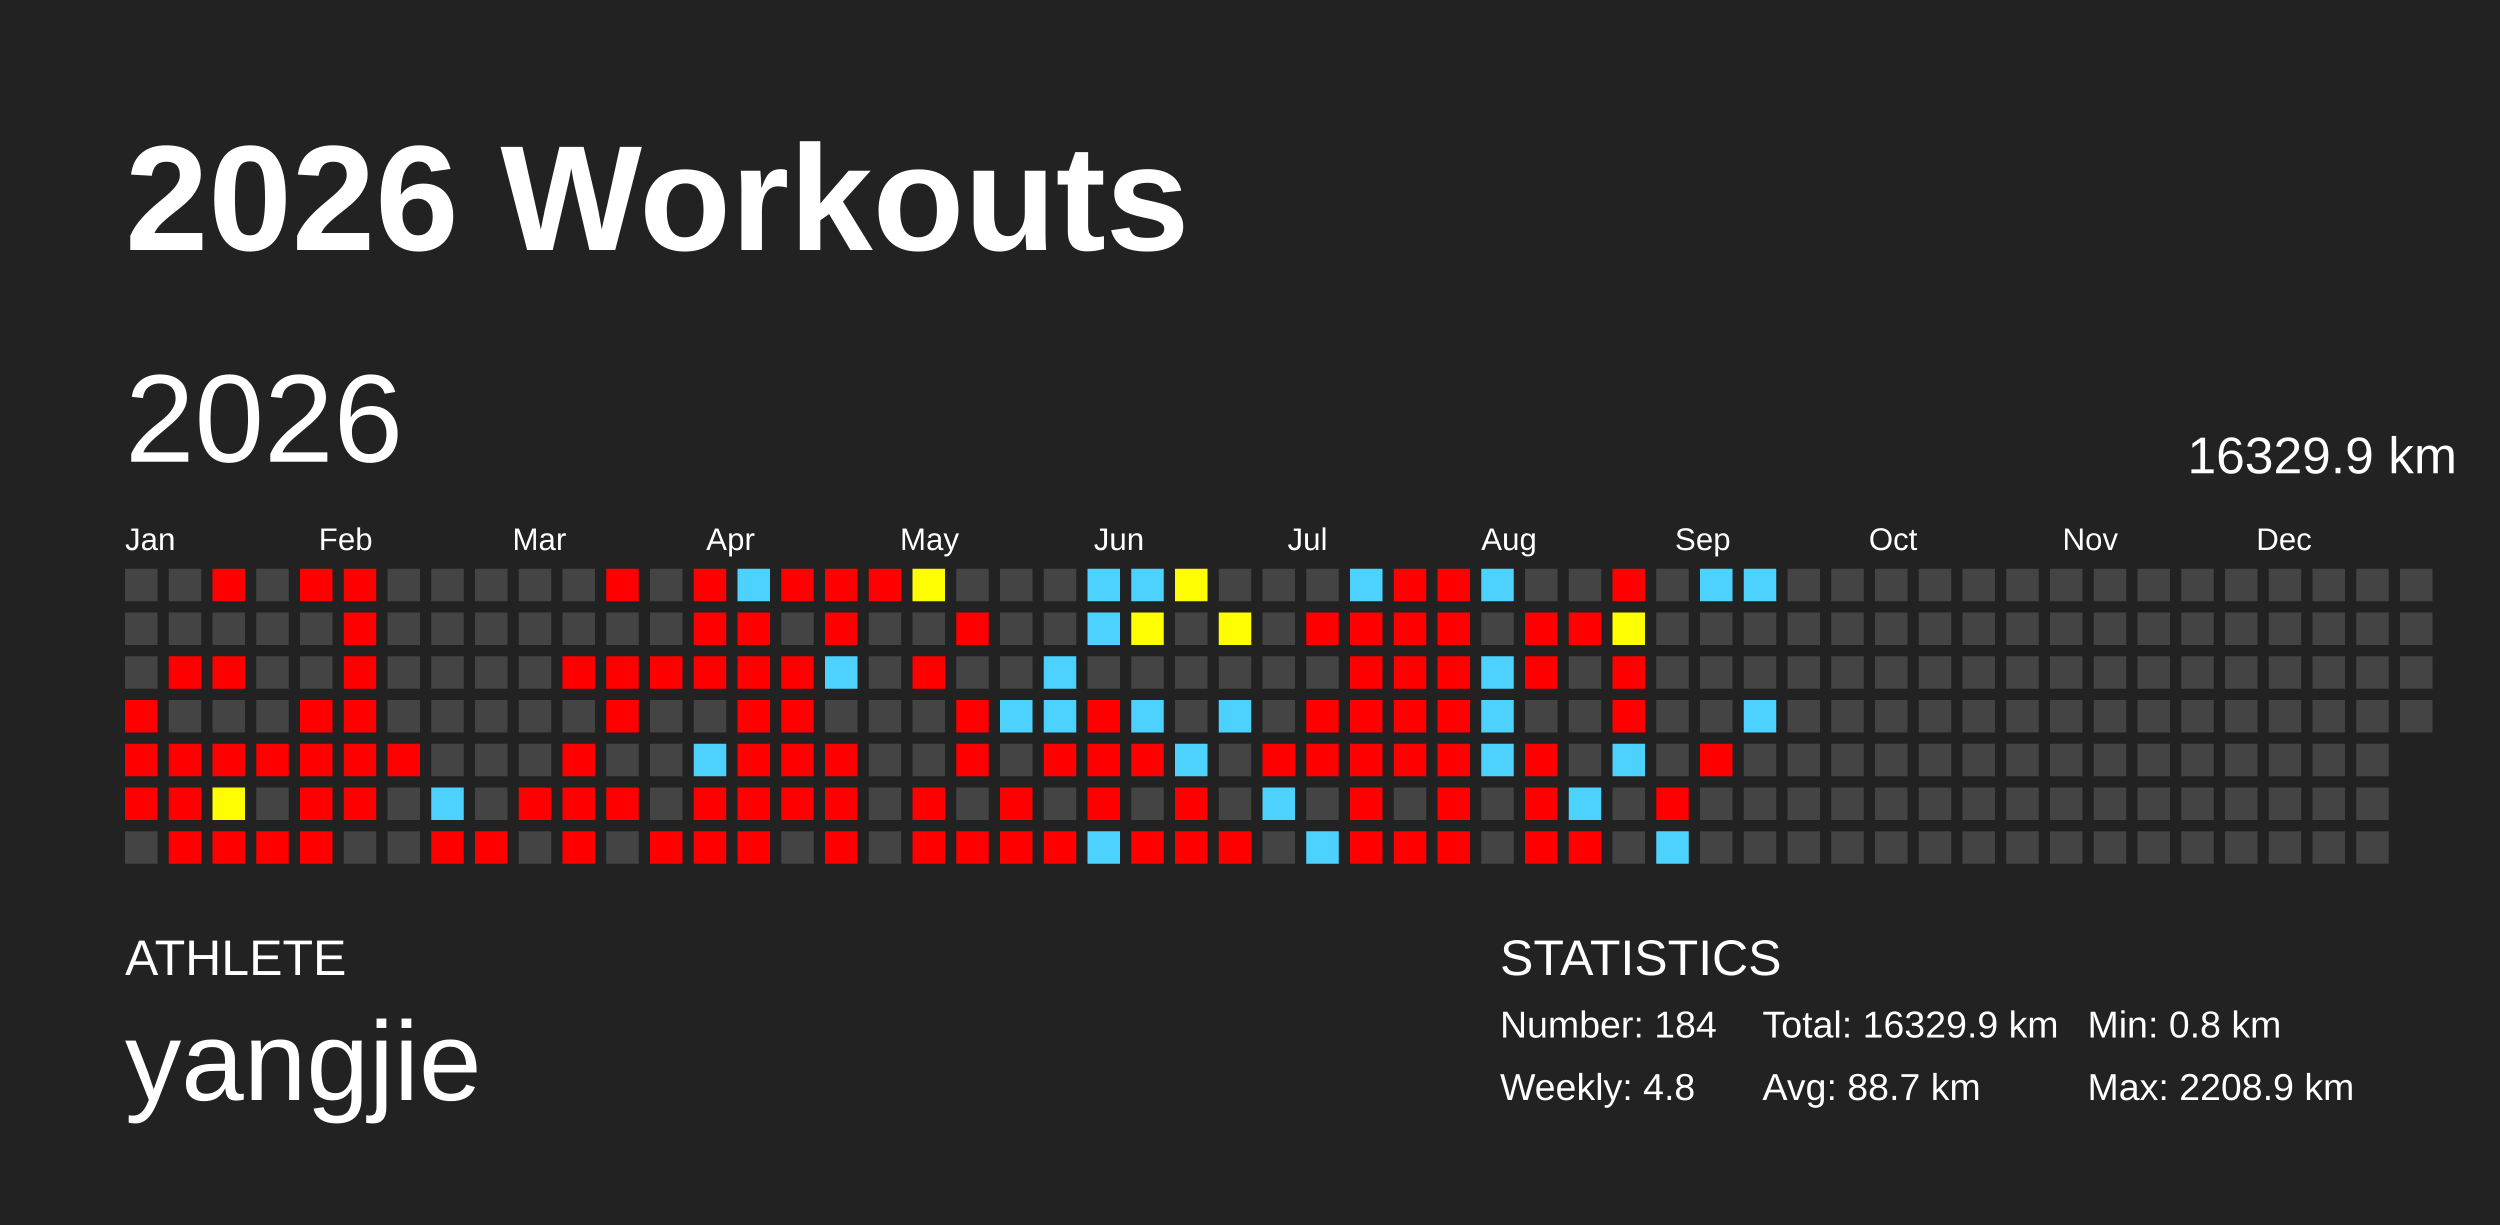
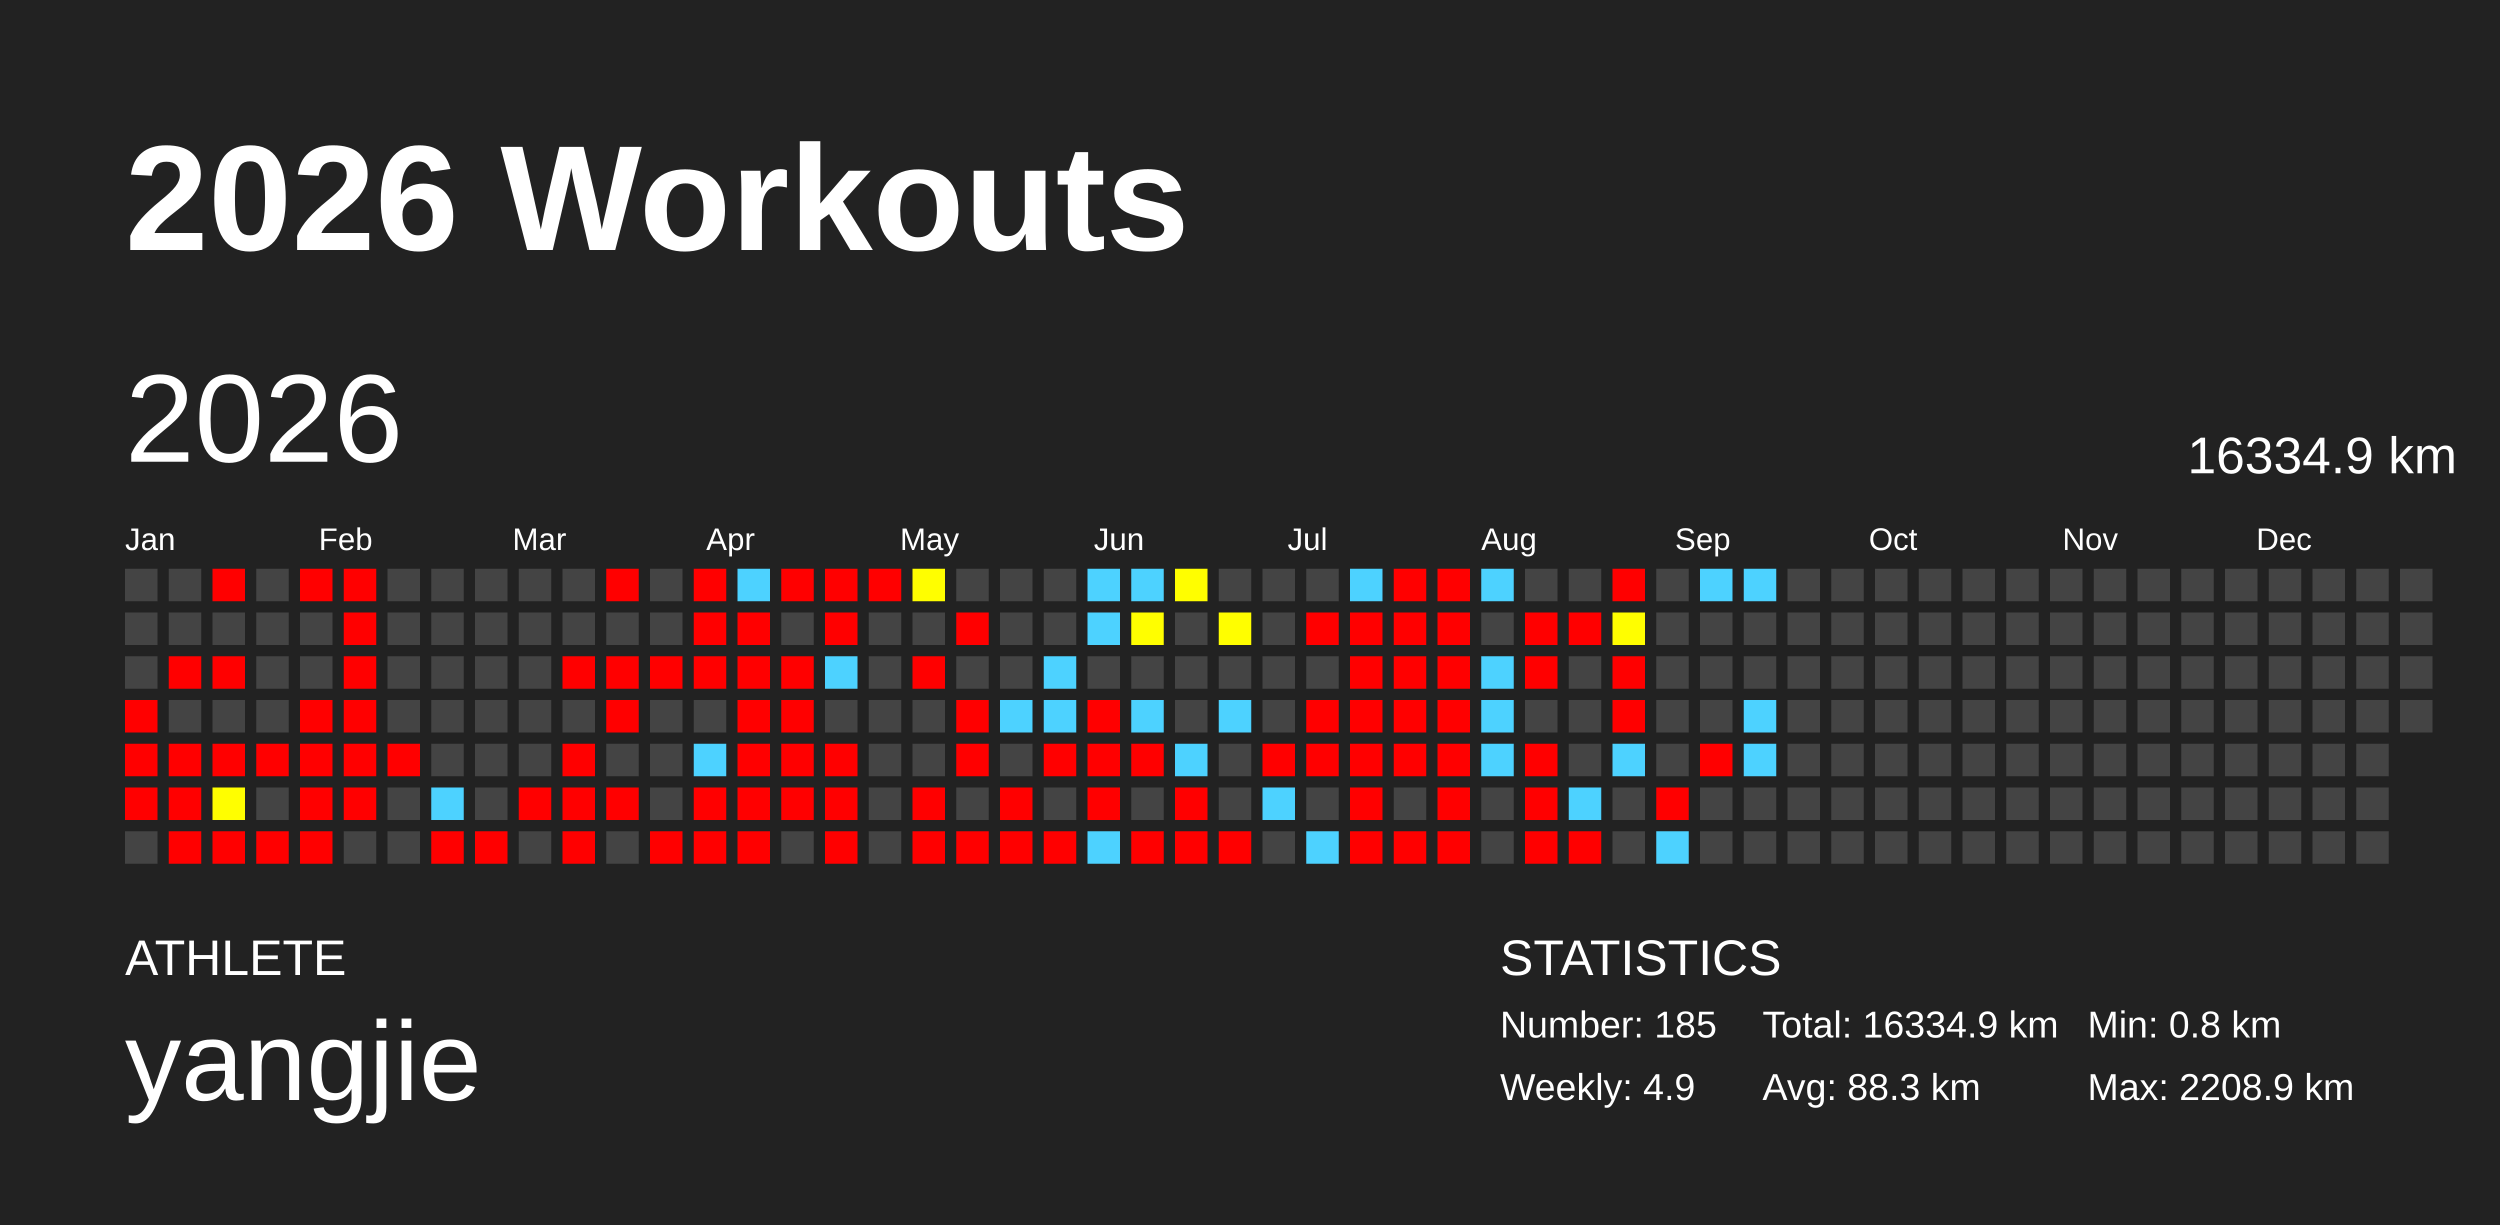
<svg xmlns="http://www.w3.org/2000/svg" baseProfile="full" height="98mm" version="1.1" viewBox="0,0,200,98" width="200mm">
  <defs />
  <rect fill="#222222" height="98" width="200" x="0" y="0" />
  <text fill="#FFFFFF" style="font-size:12px; font-family:Arial; font-weight:bold;" x="10" y="20">2026 Workouts</text>
  <text fill="#FFFFFF" style="font-size:4px; font-family:Arial" x="10" y="78">ATHLETE</text>
  <text fill="#FFFFFF" style="font-size:9px; font-family:Arial" x="10" y="88">yangjie</text>
  <text fill="#FFFFFF" style="font-size:4px; font-family:Arial" x="120" y="78">STATISTICS</text>
-   <text fill="#FFFFFF" style="font-size:3px; font-family:Arial" x="120" y="83">Number: 184</text>
-   <text fill="#FFFFFF" style="font-size:3px; font-family:Arial" x="120" y="88">Weekly: 4.8</text>
-   <text fill="#FFFFFF" style="font-size:3px; font-family:Arial" x="141" y="83">Total: 16329.9 km</text>
-   <text fill="#FFFFFF" style="font-size:3px; font-family:Arial" x="141" y="88">Avg: 88.7 km</text>
+   <text fill="#FFFFFF" style="font-size:3px; font-family:Arial" x="120" y="83">Number: 185</text>
+   <text fill="#FFFFFF" style="font-size:3px; font-family:Arial" x="120" y="88">Weekly: 4.9</text>
+   <text fill="#FFFFFF" style="font-size:3px; font-family:Arial" x="141" y="83">Total: 16334.9 km</text>
+   <text fill="#FFFFFF" style="font-size:3px; font-family:Arial" x="141" y="88">Avg: 88.3 km</text>
  <text fill="#FFFFFF" style="font-size:3px; font-family:Arial" x="167" y="83">Min: 0.8 km</text>
  <text fill="#FFFFFF" style="font-size:3px; font-family:Arial" x="167" y="88">Max: 2208.9 km</text>
  <text dominant-baseline="hanging" fill="#FFFFFF" style="font-size:10.0px; font-family:Arial;" x="10" y="30">2026</text>
-   <text dominant-baseline="hanging" fill="#FFFFFF" style="font-size:4.125px; font-family:Arial;" x="175" y="35">16329.9 km</text>
+   <text dominant-baseline="hanging" fill="#FFFFFF" style="font-size:4.125px; font-family:Arial;" x="175" y="35">16334.9 km</text>
  <text fill="#FFFFFF" style="font-size:2.5px; font-family:Arial" x="10.0" y="44">Jan</text>
  <text fill="#FFFFFF" style="font-size:2.5px; font-family:Arial" x="25.5" y="44">Feb</text>
  <text fill="#FFFFFF" style="font-size:2.5px; font-family:Arial" x="41.0" y="44">Mar</text>
  <text fill="#FFFFFF" style="font-size:2.5px; font-family:Arial" x="56.5" y="44">Apr</text>
  <text fill="#FFFFFF" style="font-size:2.5px; font-family:Arial" x="72.0" y="44">May</text>
  <text fill="#FFFFFF" style="font-size:2.5px; font-family:Arial" x="87.5" y="44">Jun</text>
  <text fill="#FFFFFF" style="font-size:2.5px; font-family:Arial" x="103.0" y="44">Jul</text>
  <text fill="#FFFFFF" style="font-size:2.5px; font-family:Arial" x="118.5" y="44">Aug</text>
  <text fill="#FFFFFF" style="font-size:2.5px; font-family:Arial" x="134.0" y="44">Sep</text>
  <text fill="#FFFFFF" style="font-size:2.5px; font-family:Arial" x="149.5" y="44">Oct</text>
  <text fill="#FFFFFF" style="font-size:2.5px; font-family:Arial" x="165.0" y="44">Nov</text>
  <text fill="#FFFFFF" style="font-size:2.5px; font-family:Arial" x="180.5" y="44">Dec</text>
  <rect fill="#444444" height="2.6" width="2.6" x="10.0" y="45.5" />
  <rect fill="#444444" height="2.6" width="2.6" x="10.0" y="49.0" />
  <rect fill="#444444" height="2.6" width="2.6" x="10.0" y="52.5" />
  <rect fill="red" height="2.6" width="2.6" x="10.0" y="56.0" />
  <rect fill="red" height="2.6" width="2.6" x="10.0" y="59.5" />
  <rect fill="red" height="2.6" width="2.6" x="10.0" y="63.0" />
  <rect fill="#444444" height="2.6" width="2.6" x="10.0" y="66.5" />
  <rect fill="#444444" height="2.6" width="2.6" x="13.5" y="45.5" />
  <rect fill="#444444" height="2.6" width="2.6" x="13.5" y="49.0" />
  <rect fill="red" height="2.6" width="2.6" x="13.5" y="52.5" />
  <rect fill="#444444" height="2.6" width="2.6" x="13.5" y="56.0" />
  <rect fill="red" height="2.6" width="2.6" x="13.5" y="59.5" />
  <rect fill="red" height="2.6" width="2.6" x="13.5" y="63.0" />
  <rect fill="red" height="2.6" width="2.6" x="13.5" y="66.5" />
  <rect fill="red" height="2.6" width="2.6" x="17.0" y="45.5" />
  <rect fill="#444444" height="2.6" width="2.6" x="17.0" y="49.0" />
  <rect fill="red" height="2.6" width="2.6" x="17.0" y="52.5" />
  <rect fill="#444444" height="2.6" width="2.6" x="17.0" y="56.0" />
  <rect fill="red" height="2.6" width="2.6" x="17.0" y="59.5" />
  <rect fill="#fffe00" height="2.6" width="2.6" x="17.0" y="63.0" />
  <rect fill="red" height="2.6" width="2.6" x="17.0" y="66.5" />
  <rect fill="#444444" height="2.6" width="2.6" x="20.5" y="45.5" />
  <rect fill="#444444" height="2.6" width="2.6" x="20.5" y="49.0" />
  <rect fill="#444444" height="2.6" width="2.6" x="20.5" y="52.5" />
  <rect fill="#444444" height="2.6" width="2.6" x="20.5" y="56.0" />
  <rect fill="red" height="2.6" width="2.6" x="20.5" y="59.5" />
  <rect fill="#444444" height="2.6" width="2.6" x="20.5" y="63.0" />
  <rect fill="red" height="2.6" width="2.6" x="20.5" y="66.5" />
  <rect fill="red" height="2.6" width="2.6" x="24.0" y="45.5" />
  <rect fill="#444444" height="2.6" width="2.6" x="24.0" y="49.0" />
  <rect fill="#444444" height="2.6" width="2.6" x="24.0" y="52.5" />
  <rect fill="red" height="2.6" width="2.6" x="24.0" y="56.0" />
  <rect fill="red" height="2.6" width="2.6" x="24.0" y="59.5" />
  <rect fill="red" height="2.6" width="2.6" x="24.0" y="63.0" />
  <rect fill="red" height="2.6" width="2.6" x="24.0" y="66.5" />
  <rect fill="red" height="2.6" width="2.6" x="27.5" y="45.5" />
  <rect fill="red" height="2.6" width="2.6" x="27.5" y="49.0" />
  <rect fill="red" height="2.6" width="2.6" x="27.5" y="52.5" />
  <rect fill="red" height="2.6" width="2.6" x="27.5" y="56.0" />
  <rect fill="red" height="2.6" width="2.6" x="27.5" y="59.5" />
  <rect fill="red" height="2.6" width="2.6" x="27.5" y="63.0" />
  <rect fill="#444444" height="2.6" width="2.6" x="27.5" y="66.5" />
  <rect fill="#444444" height="2.6" width="2.6" x="31.0" y="45.5" />
  <rect fill="#444444" height="2.6" width="2.6" x="31.0" y="49.0" />
  <rect fill="#444444" height="2.6" width="2.6" x="31.0" y="52.5" />
  <rect fill="#444444" height="2.6" width="2.6" x="31.0" y="56.0" />
  <rect fill="red" height="2.6" width="2.6" x="31.0" y="59.5" />
  <rect fill="#444444" height="2.6" width="2.6" x="31.0" y="63.0" />
  <rect fill="#444444" height="2.6" width="2.6" x="31.0" y="66.5" />
  <rect fill="#444444" height="2.6" width="2.6" x="34.5" y="45.5" />
  <rect fill="#444444" height="2.6" width="2.6" x="34.5" y="49.0" />
  <rect fill="#444444" height="2.6" width="2.6" x="34.5" y="52.5" />
  <rect fill="#444444" height="2.6" width="2.6" x="34.5" y="56.0" />
  <rect fill="#444444" height="2.6" width="2.6" x="34.5" y="59.5" />
  <rect fill="#4dd2ff" height="2.6" width="2.6" x="34.5" y="63.0" />
  <rect fill="red" height="2.6" width="2.6" x="34.5" y="66.5" />
  <rect fill="#444444" height="2.6" width="2.6" x="38.0" y="45.5" />
  <rect fill="#444444" height="2.6" width="2.6" x="38.0" y="49.0" />
  <rect fill="#444444" height="2.6" width="2.6" x="38.0" y="52.5" />
  <rect fill="#444444" height="2.6" width="2.6" x="38.0" y="56.0" />
  <rect fill="#444444" height="2.6" width="2.6" x="38.0" y="59.5" />
  <rect fill="#444444" height="2.6" width="2.6" x="38.0" y="63.0" />
  <rect fill="red" height="2.6" width="2.6" x="38.0" y="66.5" />
  <rect fill="#444444" height="2.6" width="2.6" x="41.5" y="45.5" />
  <rect fill="#444444" height="2.6" width="2.6" x="41.5" y="49.0" />
  <rect fill="#444444" height="2.6" width="2.6" x="41.5" y="52.5" />
  <rect fill="#444444" height="2.6" width="2.6" x="41.5" y="56.0" />
  <rect fill="#444444" height="2.6" width="2.6" x="41.5" y="59.5" />
  <rect fill="red" height="2.6" width="2.6" x="41.5" y="63.0" />
  <rect fill="#444444" height="2.6" width="2.6" x="41.5" y="66.5" />
  <rect fill="#444444" height="2.6" width="2.6" x="45.0" y="45.5" />
  <rect fill="#444444" height="2.6" width="2.6" x="45.0" y="49.0" />
  <rect fill="red" height="2.6" width="2.6" x="45.0" y="52.5" />
  <rect fill="#444444" height="2.6" width="2.6" x="45.0" y="56.0" />
  <rect fill="red" height="2.6" width="2.6" x="45.0" y="59.5" />
  <rect fill="red" height="2.6" width="2.6" x="45.0" y="63.0" />
  <rect fill="red" height="2.6" width="2.6" x="45.0" y="66.5" />
  <rect fill="red" height="2.6" width="2.6" x="48.5" y="45.5" />
  <rect fill="#444444" height="2.6" width="2.6" x="48.5" y="49.0" />
  <rect fill="red" height="2.6" width="2.6" x="48.5" y="52.5" />
  <rect fill="red" height="2.6" width="2.6" x="48.5" y="56.0" />
  <rect fill="#444444" height="2.6" width="2.6" x="48.5" y="59.5" />
  <rect fill="red" height="2.6" width="2.6" x="48.5" y="63.0" />
  <rect fill="#444444" height="2.6" width="2.6" x="48.5" y="66.5" />
  <rect fill="#444444" height="2.6" width="2.6" x="52.0" y="45.5" />
  <rect fill="#444444" height="2.6" width="2.6" x="52.0" y="49.0" />
  <rect fill="red" height="2.6" width="2.6" x="52.0" y="52.5" />
  <rect fill="#444444" height="2.6" width="2.6" x="52.0" y="56.0" />
  <rect fill="#444444" height="2.6" width="2.6" x="52.0" y="59.5" />
  <rect fill="#444444" height="2.6" width="2.6" x="52.0" y="63.0" />
  <rect fill="red" height="2.6" width="2.6" x="52.0" y="66.5" />
  <rect fill="red" height="2.6" width="2.6" x="55.5" y="45.5" />
  <rect fill="red" height="2.6" width="2.6" x="55.5" y="49.0" />
  <rect fill="red" height="2.6" width="2.6" x="55.5" y="52.5" />
  <rect fill="#444444" height="2.6" width="2.6" x="55.5" y="56.0" />
  <rect fill="#4dd2ff" height="2.6" width="2.6" x="55.5" y="59.5" />
  <rect fill="red" height="2.6" width="2.6" x="55.5" y="63.0" />
  <rect fill="red" height="2.6" width="2.6" x="55.5" y="66.5" />
  <rect fill="#4dd2ff" height="2.6" width="2.6" x="59.0" y="45.5" />
  <rect fill="red" height="2.6" width="2.6" x="59.0" y="49.0" />
  <rect fill="red" height="2.6" width="2.6" x="59.0" y="52.5" />
  <rect fill="red" height="2.6" width="2.6" x="59.0" y="56.0" />
  <rect fill="red" height="2.6" width="2.6" x="59.0" y="59.5" />
  <rect fill="red" height="2.6" width="2.6" x="59.0" y="63.0" />
  <rect fill="red" height="2.6" width="2.6" x="59.0" y="66.5" />
  <rect fill="red" height="2.6" width="2.6" x="62.5" y="45.5" />
  <rect fill="#444444" height="2.6" width="2.6" x="62.5" y="49.0" />
  <rect fill="red" height="2.6" width="2.6" x="62.5" y="52.5" />
  <rect fill="red" height="2.6" width="2.6" x="62.5" y="56.0" />
  <rect fill="red" height="2.6" width="2.6" x="62.5" y="59.5" />
  <rect fill="red" height="2.6" width="2.6" x="62.5" y="63.0" />
  <rect fill="#444444" height="2.6" width="2.6" x="62.5" y="66.5" />
  <rect fill="red" height="2.6" width="2.6" x="66.0" y="45.5" />
  <rect fill="red" height="2.6" width="2.6" x="66.0" y="49.0" />
  <rect fill="#4dd2ff" height="2.6" width="2.6" x="66.0" y="52.5" />
  <rect fill="#444444" height="2.6" width="2.6" x="66.0" y="56.0" />
  <rect fill="red" height="2.6" width="2.6" x="66.0" y="59.5" />
  <rect fill="red" height="2.6" width="2.6" x="66.0" y="63.0" />
  <rect fill="red" height="2.6" width="2.6" x="66.0" y="66.5" />
  <rect fill="red" height="2.6" width="2.6" x="69.5" y="45.5" />
  <rect fill="#444444" height="2.6" width="2.6" x="69.5" y="49.0" />
  <rect fill="#444444" height="2.6" width="2.6" x="69.5" y="52.5" />
  <rect fill="#444444" height="2.6" width="2.6" x="69.5" y="56.0" />
  <rect fill="#444444" height="2.6" width="2.6" x="69.5" y="59.5" />
  <rect fill="#444444" height="2.6" width="2.6" x="69.5" y="63.0" />
  <rect fill="#444444" height="2.6" width="2.6" x="69.5" y="66.5" />
  <rect fill="#fffe00" height="2.6" width="2.6" x="73.0" y="45.5" />
  <rect fill="#444444" height="2.6" width="2.6" x="73.0" y="49.0" />
  <rect fill="red" height="2.6" width="2.6" x="73.0" y="52.5" />
  <rect fill="#444444" height="2.6" width="2.6" x="73.0" y="56.0" />
  <rect fill="#444444" height="2.6" width="2.6" x="73.0" y="59.5" />
  <rect fill="red" height="2.6" width="2.6" x="73.0" y="63.0" />
  <rect fill="red" height="2.6" width="2.6" x="73.0" y="66.5" />
  <rect fill="#444444" height="2.6" width="2.6" x="76.5" y="45.5" />
  <rect fill="red" height="2.6" width="2.6" x="76.5" y="49.0" />
  <rect fill="#444444" height="2.6" width="2.6" x="76.5" y="52.5" />
  <rect fill="red" height="2.6" width="2.6" x="76.5" y="56.0" />
  <rect fill="red" height="2.6" width="2.6" x="76.5" y="59.5" />
  <rect fill="#444444" height="2.6" width="2.6" x="76.5" y="63.0" />
  <rect fill="red" height="2.6" width="2.6" x="76.5" y="66.5" />
  <rect fill="#444444" height="2.6" width="2.6" x="80.0" y="45.5" />
  <rect fill="#444444" height="2.6" width="2.6" x="80.0" y="49.0" />
  <rect fill="#444444" height="2.6" width="2.6" x="80.0" y="52.5" />
  <rect fill="#4dd2ff" height="2.6" width="2.6" x="80.0" y="56.0" />
  <rect fill="#444444" height="2.6" width="2.6" x="80.0" y="59.5" />
  <rect fill="red" height="2.6" width="2.6" x="80.0" y="63.0" />
  <rect fill="red" height="2.6" width="2.6" x="80.0" y="66.5" />
  <rect fill="#444444" height="2.6" width="2.6" x="83.5" y="45.5" />
  <rect fill="#444444" height="2.6" width="2.6" x="83.5" y="49.0" />
  <rect fill="#4dd2ff" height="2.6" width="2.6" x="83.5" y="52.5" />
  <rect fill="#4dd2ff" height="2.6" width="2.6" x="83.5" y="56.0" />
  <rect fill="red" height="2.6" width="2.6" x="83.5" y="59.5" />
  <rect fill="#444444" height="2.6" width="2.6" x="83.5" y="63.0" />
  <rect fill="red" height="2.6" width="2.6" x="83.5" y="66.5" />
  <rect fill="#4dd2ff" height="2.6" width="2.6" x="87.0" y="45.5" />
  <rect fill="#4dd2ff" height="2.6" width="2.6" x="87.0" y="49.0" />
  <rect fill="#444444" height="2.6" width="2.6" x="87.0" y="52.5" />
  <rect fill="red" height="2.6" width="2.6" x="87.0" y="56.0" />
  <rect fill="red" height="2.6" width="2.6" x="87.0" y="59.5" />
  <rect fill="red" height="2.6" width="2.6" x="87.0" y="63.0" />
  <rect fill="#4dd2ff" height="2.6" width="2.6" x="87.0" y="66.5" />
  <rect fill="#4dd2ff" height="2.6" width="2.6" x="90.5" y="45.5" />
  <rect fill="#fffe00" height="2.6" width="2.6" x="90.5" y="49.0" />
  <rect fill="#444444" height="2.6" width="2.6" x="90.5" y="52.5" />
  <rect fill="#4dd2ff" height="2.6" width="2.6" x="90.5" y="56.0" />
  <rect fill="red" height="2.6" width="2.6" x="90.5" y="59.5" />
  <rect fill="#444444" height="2.6" width="2.6" x="90.5" y="63.0" />
  <rect fill="red" height="2.6" width="2.6" x="90.5" y="66.5" />
  <rect fill="#fffe00" height="2.6" width="2.6" x="94.0" y="45.5" />
  <rect fill="#444444" height="2.6" width="2.6" x="94.0" y="49.0" />
  <rect fill="#444444" height="2.6" width="2.6" x="94.0" y="52.5" />
  <rect fill="#444444" height="2.6" width="2.6" x="94.0" y="56.0" />
  <rect fill="#4dd2ff" height="2.6" width="2.6" x="94.0" y="59.5" />
  <rect fill="red" height="2.6" width="2.6" x="94.0" y="63.0" />
  <rect fill="red" height="2.6" width="2.6" x="94.0" y="66.5" />
  <rect fill="#444444" height="2.6" width="2.6" x="97.5" y="45.5" />
  <rect fill="#fffe00" height="2.6" width="2.6" x="97.5" y="49.0" />
  <rect fill="#444444" height="2.6" width="2.6" x="97.5" y="52.5" />
  <rect fill="#4dd2ff" height="2.6" width="2.6" x="97.5" y="56.0" />
  <rect fill="#444444" height="2.6" width="2.6" x="97.5" y="59.5" />
  <rect fill="#444444" height="2.6" width="2.6" x="97.5" y="63.0" />
  <rect fill="red" height="2.6" width="2.6" x="97.5" y="66.5" />
  <rect fill="#444444" height="2.6" width="2.6" x="101.0" y="45.5" />
  <rect fill="#444444" height="2.6" width="2.6" x="101.0" y="49.0" />
  <rect fill="#444444" height="2.6" width="2.6" x="101.0" y="52.5" />
  <rect fill="#444444" height="2.6" width="2.6" x="101.0" y="56.0" />
  <rect fill="red" height="2.6" width="2.6" x="101.0" y="59.5" />
  <rect fill="#4dd2ff" height="2.6" width="2.6" x="101.0" y="63.0" />
  <rect fill="#444444" height="2.6" width="2.6" x="101.0" y="66.5" />
  <rect fill="#444444" height="2.6" width="2.6" x="104.5" y="45.5" />
  <rect fill="red" height="2.6" width="2.6" x="104.5" y="49.0" />
  <rect fill="#444444" height="2.6" width="2.6" x="104.5" y="52.5" />
  <rect fill="red" height="2.6" width="2.6" x="104.5" y="56.0" />
  <rect fill="red" height="2.6" width="2.6" x="104.5" y="59.5" />
  <rect fill="#444444" height="2.6" width="2.6" x="104.5" y="63.0" />
  <rect fill="#4dd2ff" height="2.6" width="2.6" x="104.5" y="66.5" />
  <rect fill="#4dd2ff" height="2.6" width="2.6" x="108.0" y="45.5" />
  <rect fill="red" height="2.6" width="2.6" x="108.0" y="49.0" />
  <rect fill="red" height="2.6" width="2.6" x="108.0" y="52.5" />
  <rect fill="red" height="2.6" width="2.6" x="108.0" y="56.0" />
  <rect fill="red" height="2.6" width="2.6" x="108.0" y="59.5" />
  <rect fill="red" height="2.6" width="2.6" x="108.0" y="63.0" />
  <rect fill="red" height="2.6" width="2.6" x="108.0" y="66.5" />
  <rect fill="red" height="2.6" width="2.6" x="111.5" y="45.5" />
  <rect fill="red" height="2.6" width="2.6" x="111.5" y="49.0" />
  <rect fill="red" height="2.6" width="2.6" x="111.5" y="52.5" />
  <rect fill="red" height="2.6" width="2.6" x="111.5" y="56.0" />
  <rect fill="red" height="2.6" width="2.6" x="111.5" y="59.5" />
  <rect fill="#444444" height="2.6" width="2.6" x="111.5" y="63.0" />
  <rect fill="red" height="2.6" width="2.6" x="111.5" y="66.5" />
  <rect fill="red" height="2.6" width="2.6" x="115.0" y="45.5" />
  <rect fill="red" height="2.6" width="2.6" x="115.0" y="49.0" />
  <rect fill="red" height="2.6" width="2.6" x="115.0" y="52.5" />
  <rect fill="red" height="2.6" width="2.6" x="115.0" y="56.0" />
  <rect fill="red" height="2.6" width="2.6" x="115.0" y="59.5" />
  <rect fill="red" height="2.6" width="2.6" x="115.0" y="63.0" />
  <rect fill="red" height="2.6" width="2.6" x="115.0" y="66.5" />
  <rect fill="#4dd2ff" height="2.6" width="2.6" x="118.5" y="45.5" />
  <rect fill="#444444" height="2.6" width="2.6" x="118.5" y="49.0" />
  <rect fill="#4dd2ff" height="2.6" width="2.6" x="118.5" y="52.5" />
  <rect fill="#4dd2ff" height="2.6" width="2.6" x="118.5" y="56.0" />
  <rect fill="#4dd2ff" height="2.6" width="2.6" x="118.5" y="59.5" />
  <rect fill="#444444" height="2.6" width="2.6" x="118.5" y="63.0" />
  <rect fill="#444444" height="2.6" width="2.6" x="118.5" y="66.5" />
  <rect fill="#444444" height="2.6" width="2.6" x="122.0" y="45.5" />
  <rect fill="red" height="2.6" width="2.6" x="122.0" y="49.0" />
  <rect fill="red" height="2.6" width="2.6" x="122.0" y="52.5" />
  <rect fill="#444444" height="2.6" width="2.6" x="122.0" y="56.0" />
  <rect fill="red" height="2.6" width="2.6" x="122.0" y="59.5" />
  <rect fill="red" height="2.6" width="2.6" x="122.0" y="63.0" />
  <rect fill="red" height="2.6" width="2.6" x="122.0" y="66.5" />
  <rect fill="#444444" height="2.6" width="2.6" x="125.5" y="45.5" />
  <rect fill="red" height="2.6" width="2.6" x="125.5" y="49.0" />
  <rect fill="#444444" height="2.6" width="2.6" x="125.5" y="52.5" />
  <rect fill="#444444" height="2.6" width="2.6" x="125.5" y="56.0" />
  <rect fill="#444444" height="2.6" width="2.6" x="125.5" y="59.5" />
  <rect fill="#4dd2ff" height="2.6" width="2.6" x="125.5" y="63.0" />
  <rect fill="red" height="2.6" width="2.6" x="125.5" y="66.5" />
  <rect fill="red" height="2.6" width="2.6" x="129.0" y="45.5" />
  <rect fill="#fffe00" height="2.6" width="2.6" x="129.0" y="49.0" />
  <rect fill="red" height="2.6" width="2.6" x="129.0" y="52.5" />
  <rect fill="red" height="2.6" width="2.6" x="129.0" y="56.0" />
  <rect fill="#4dd2ff" height="2.6" width="2.6" x="129.0" y="59.5" />
  <rect fill="#444444" height="2.6" width="2.6" x="129.0" y="63.0" />
  <rect fill="#444444" height="2.6" width="2.6" x="129.0" y="66.5" />
  <rect fill="#444444" height="2.6" width="2.6" x="132.5" y="45.5" />
  <rect fill="#444444" height="2.6" width="2.6" x="132.5" y="49.0" />
  <rect fill="#444444" height="2.6" width="2.6" x="132.5" y="52.5" />
  <rect fill="#444444" height="2.6" width="2.6" x="132.5" y="56.0" />
  <rect fill="#444444" height="2.6" width="2.6" x="132.5" y="59.5" />
  <rect fill="red" height="2.6" width="2.6" x="132.5" y="63.0" />
  <rect fill="#4dd2ff" height="2.6" width="2.6" x="132.5" y="66.5" />
  <rect fill="#4dd2ff" height="2.6" width="2.6" x="136.0" y="45.5" />
  <rect fill="#444444" height="2.6" width="2.6" x="136.0" y="49.0" />
  <rect fill="#444444" height="2.6" width="2.6" x="136.0" y="52.5" />
  <rect fill="#444444" height="2.6" width="2.6" x="136.0" y="56.0" />
  <rect fill="red" height="2.6" width="2.6" x="136.0" y="59.5" />
  <rect fill="#444444" height="2.6" width="2.6" x="136.0" y="63.0" />
  <rect fill="#444444" height="2.6" width="2.6" x="136.0" y="66.5" />
  <rect fill="#4dd2ff" height="2.6" width="2.6" x="139.5" y="45.5" />
  <rect fill="#444444" height="2.6" width="2.6" x="139.5" y="49.0" />
  <rect fill="#444444" height="2.6" width="2.6" x="139.5" y="52.5" />
  <rect fill="#4dd2ff" height="2.6" width="2.6" x="139.5" y="56.0" />
-   <rect fill="#444444" height="2.6" width="2.6" x="139.5" y="59.5" />
+   <rect fill="#4dd2ff" height="2.6" width="2.6" x="139.5" y="59.5" />
  <rect fill="#444444" height="2.6" width="2.6" x="139.5" y="63.0" />
  <rect fill="#444444" height="2.6" width="2.6" x="139.5" y="66.5" />
  <rect fill="#444444" height="2.6" width="2.6" x="143.0" y="45.5" />
  <rect fill="#444444" height="2.6" width="2.6" x="143.0" y="49.0" />
  <rect fill="#444444" height="2.6" width="2.6" x="143.0" y="52.5" />
  <rect fill="#444444" height="2.6" width="2.6" x="143.0" y="56.0" />
  <rect fill="#444444" height="2.6" width="2.6" x="143.0" y="59.5" />
  <rect fill="#444444" height="2.6" width="2.6" x="143.0" y="63.0" />
  <rect fill="#444444" height="2.6" width="2.6" x="143.0" y="66.5" />
  <rect fill="#444444" height="2.6" width="2.6" x="146.5" y="45.5" />
  <rect fill="#444444" height="2.6" width="2.6" x="146.5" y="49.0" />
  <rect fill="#444444" height="2.6" width="2.6" x="146.5" y="52.5" />
  <rect fill="#444444" height="2.6" width="2.6" x="146.5" y="56.0" />
  <rect fill="#444444" height="2.6" width="2.6" x="146.5" y="59.5" />
  <rect fill="#444444" height="2.6" width="2.6" x="146.5" y="63.0" />
  <rect fill="#444444" height="2.6" width="2.6" x="146.5" y="66.5" />
  <rect fill="#444444" height="2.6" width="2.6" x="150.0" y="45.5" />
  <rect fill="#444444" height="2.6" width="2.6" x="150.0" y="49.0" />
  <rect fill="#444444" height="2.6" width="2.6" x="150.0" y="52.5" />
  <rect fill="#444444" height="2.6" width="2.6" x="150.0" y="56.0" />
  <rect fill="#444444" height="2.6" width="2.6" x="150.0" y="59.5" />
  <rect fill="#444444" height="2.6" width="2.6" x="150.0" y="63.0" />
  <rect fill="#444444" height="2.6" width="2.6" x="150.0" y="66.5" />
  <rect fill="#444444" height="2.6" width="2.6" x="153.5" y="45.5" />
  <rect fill="#444444" height="2.6" width="2.6" x="153.5" y="49.0" />
  <rect fill="#444444" height="2.6" width="2.6" x="153.5" y="52.5" />
  <rect fill="#444444" height="2.6" width="2.6" x="153.5" y="56.0" />
  <rect fill="#444444" height="2.6" width="2.6" x="153.5" y="59.5" />
  <rect fill="#444444" height="2.6" width="2.6" x="153.5" y="63.0" />
  <rect fill="#444444" height="2.6" width="2.6" x="153.5" y="66.5" />
  <rect fill="#444444" height="2.6" width="2.6" x="157.0" y="45.5" />
  <rect fill="#444444" height="2.6" width="2.6" x="157.0" y="49.0" />
  <rect fill="#444444" height="2.6" width="2.6" x="157.0" y="52.5" />
  <rect fill="#444444" height="2.6" width="2.6" x="157.0" y="56.0" />
  <rect fill="#444444" height="2.6" width="2.6" x="157.0" y="59.5" />
  <rect fill="#444444" height="2.6" width="2.6" x="157.0" y="63.0" />
  <rect fill="#444444" height="2.6" width="2.6" x="157.0" y="66.5" />
  <rect fill="#444444" height="2.6" width="2.6" x="160.5" y="45.5" />
  <rect fill="#444444" height="2.6" width="2.6" x="160.5" y="49.0" />
  <rect fill="#444444" height="2.6" width="2.6" x="160.5" y="52.5" />
  <rect fill="#444444" height="2.6" width="2.6" x="160.5" y="56.0" />
  <rect fill="#444444" height="2.6" width="2.6" x="160.5" y="59.5" />
  <rect fill="#444444" height="2.6" width="2.6" x="160.5" y="63.0" />
  <rect fill="#444444" height="2.6" width="2.6" x="160.5" y="66.5" />
  <rect fill="#444444" height="2.6" width="2.6" x="164.0" y="45.5" />
  <rect fill="#444444" height="2.6" width="2.6" x="164.0" y="49.0" />
  <rect fill="#444444" height="2.6" width="2.6" x="164.0" y="52.5" />
  <rect fill="#444444" height="2.6" width="2.6" x="164.0" y="56.0" />
  <rect fill="#444444" height="2.6" width="2.6" x="164.0" y="59.5" />
  <rect fill="#444444" height="2.6" width="2.6" x="164.0" y="63.0" />
  <rect fill="#444444" height="2.6" width="2.6" x="164.0" y="66.5" />
  <rect fill="#444444" height="2.6" width="2.6" x="167.5" y="45.5" />
  <rect fill="#444444" height="2.6" width="2.6" x="167.5" y="49.0" />
  <rect fill="#444444" height="2.6" width="2.6" x="167.5" y="52.5" />
  <rect fill="#444444" height="2.6" width="2.6" x="167.5" y="56.0" />
  <rect fill="#444444" height="2.6" width="2.6" x="167.5" y="59.5" />
  <rect fill="#444444" height="2.6" width="2.6" x="167.5" y="63.0" />
  <rect fill="#444444" height="2.6" width="2.6" x="167.5" y="66.5" />
  <rect fill="#444444" height="2.6" width="2.6" x="171.0" y="45.5" />
  <rect fill="#444444" height="2.6" width="2.6" x="171.0" y="49.0" />
  <rect fill="#444444" height="2.6" width="2.6" x="171.0" y="52.5" />
  <rect fill="#444444" height="2.6" width="2.6" x="171.0" y="56.0" />
  <rect fill="#444444" height="2.6" width="2.6" x="171.0" y="59.5" />
  <rect fill="#444444" height="2.6" width="2.6" x="171.0" y="63.0" />
  <rect fill="#444444" height="2.6" width="2.6" x="171.0" y="66.5" />
  <rect fill="#444444" height="2.6" width="2.6" x="174.5" y="45.5" />
  <rect fill="#444444" height="2.6" width="2.6" x="174.5" y="49.0" />
  <rect fill="#444444" height="2.6" width="2.6" x="174.5" y="52.5" />
  <rect fill="#444444" height="2.6" width="2.6" x="174.5" y="56.0" />
  <rect fill="#444444" height="2.6" width="2.6" x="174.5" y="59.5" />
  <rect fill="#444444" height="2.6" width="2.6" x="174.5" y="63.0" />
  <rect fill="#444444" height="2.6" width="2.6" x="174.5" y="66.5" />
  <rect fill="#444444" height="2.6" width="2.6" x="178.0" y="45.5" />
  <rect fill="#444444" height="2.6" width="2.6" x="178.0" y="49.0" />
  <rect fill="#444444" height="2.6" width="2.6" x="178.0" y="52.5" />
  <rect fill="#444444" height="2.6" width="2.6" x="178.0" y="56.0" />
  <rect fill="#444444" height="2.6" width="2.6" x="178.0" y="59.5" />
  <rect fill="#444444" height="2.6" width="2.6" x="178.0" y="63.0" />
  <rect fill="#444444" height="2.6" width="2.6" x="178.0" y="66.5" />
  <rect fill="#444444" height="2.6" width="2.6" x="181.5" y="45.5" />
  <rect fill="#444444" height="2.6" width="2.6" x="181.5" y="49.0" />
  <rect fill="#444444" height="2.6" width="2.6" x="181.5" y="52.5" />
  <rect fill="#444444" height="2.6" width="2.6" x="181.5" y="56.0" />
  <rect fill="#444444" height="2.6" width="2.6" x="181.5" y="59.5" />
  <rect fill="#444444" height="2.6" width="2.6" x="181.5" y="63.0" />
  <rect fill="#444444" height="2.6" width="2.6" x="181.5" y="66.5" />
  <rect fill="#444444" height="2.6" width="2.6" x="185.0" y="45.5" />
  <rect fill="#444444" height="2.6" width="2.6" x="185.0" y="49.0" />
  <rect fill="#444444" height="2.6" width="2.6" x="185.0" y="52.5" />
  <rect fill="#444444" height="2.6" width="2.6" x="185.0" y="56.0" />
  <rect fill="#444444" height="2.6" width="2.6" x="185.0" y="59.5" />
  <rect fill="#444444" height="2.6" width="2.6" x="185.0" y="63.0" />
  <rect fill="#444444" height="2.6" width="2.6" x="185.0" y="66.5" />
  <rect fill="#444444" height="2.6" width="2.6" x="188.5" y="45.5" />
  <rect fill="#444444" height="2.6" width="2.6" x="188.5" y="49.0" />
  <rect fill="#444444" height="2.6" width="2.6" x="188.5" y="52.5" />
  <rect fill="#444444" height="2.6" width="2.6" x="188.5" y="56.0" />
  <rect fill="#444444" height="2.6" width="2.6" x="188.5" y="59.5" />
  <rect fill="#444444" height="2.6" width="2.6" x="188.5" y="63.0" />
  <rect fill="#444444" height="2.6" width="2.6" x="188.5" y="66.5" />
  <rect fill="#444444" height="2.6" width="2.6" x="192.0" y="45.5" />
  <rect fill="#444444" height="2.6" width="2.6" x="192.0" y="49.0" />
  <rect fill="#444444" height="2.6" width="2.6" x="192.0" y="52.5" />
  <rect fill="#444444" height="2.6" width="2.6" x="192.0" y="56.0" />
</svg>
